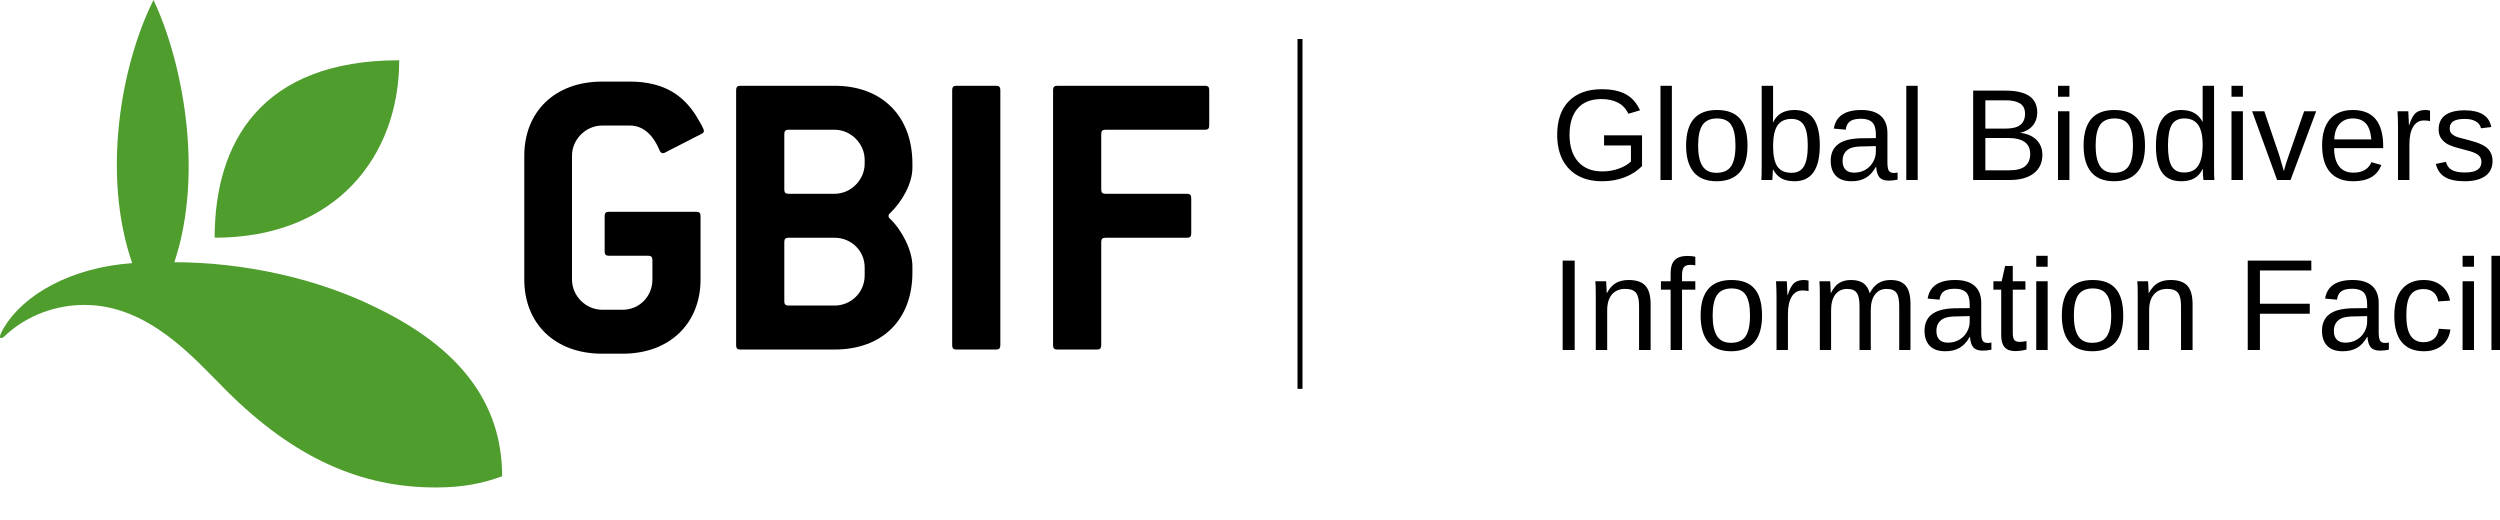
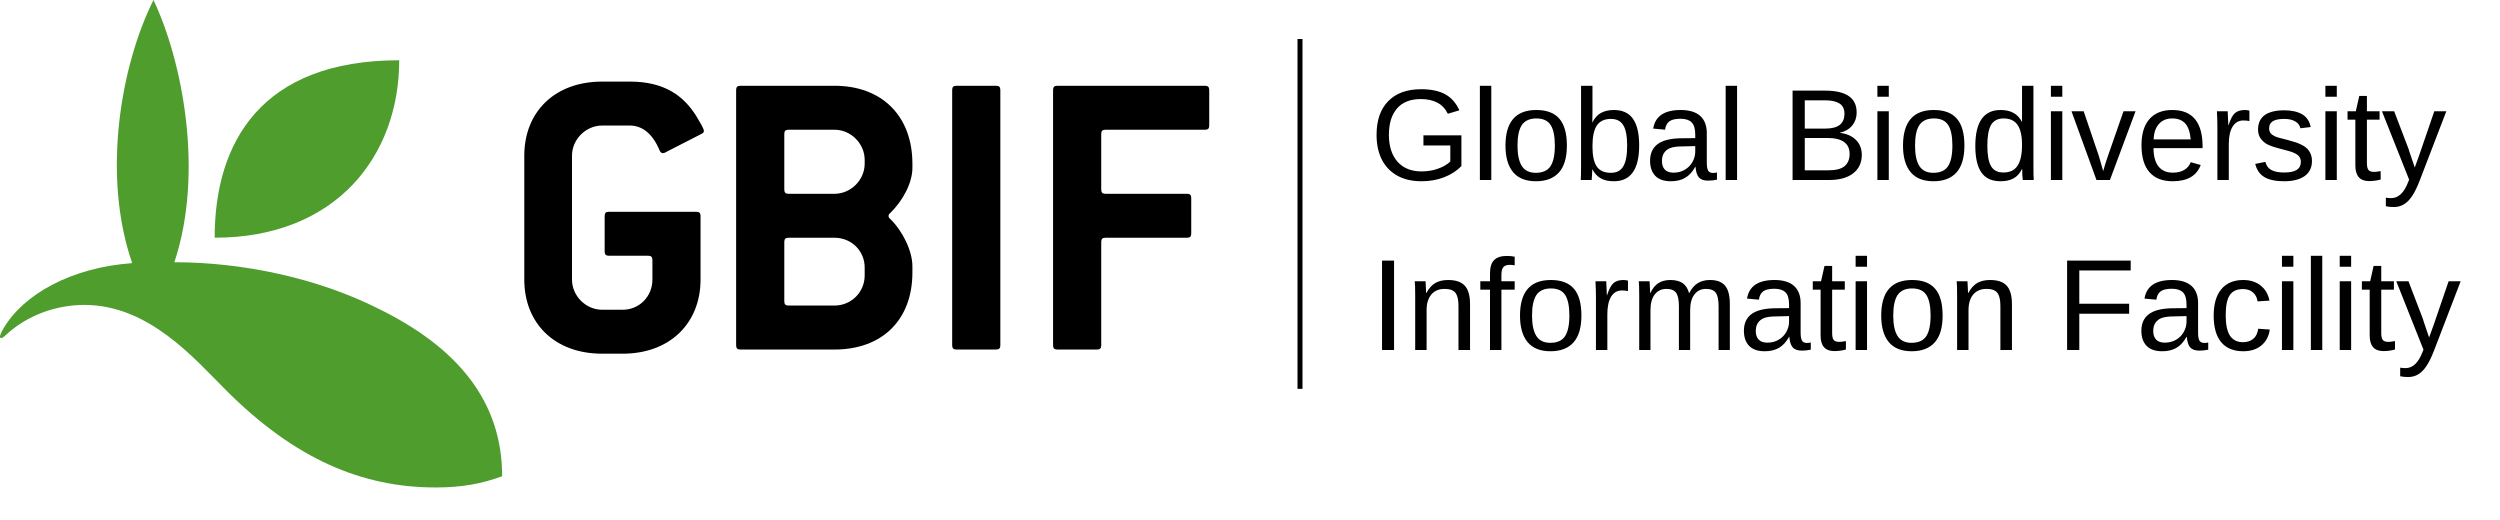
- <svg xmlns="http://www.w3.org/2000/svg" version="1.1" id="full-logo" x="0px" y="0px" width="250px" height="52px" viewBox="0 0 250 52" enable-background="new 0 0 250 52" xml:space="preserve">
+ <svg xmlns="http://www.w3.org/2000/svg" version="1.1" id="full-logo" width="250px" height="52px" viewBox="0 0 250 52" xml:space="preserve">
  <path fill="#4E9D2D" d="M21.466,23.77c0-9.512,4.642-17.744,18.455-17.744C39.921,15.559,33.649,23.77,21.466,23.77" />
  <path fill="#4E9D2D" d="M43.597,48.746c2.587,0,4.575-0.369,6.617-1.121c0-7.527-4.49-12.906-12.423-16.783  c-6.069-3.043-13.542-4.619-20.355-4.619C20.425,17.248,18.246,6.112,15.349,0c-3.21,6.404-5.214,17.382-2.131,26.313  c-6.053,0.44-10.854,3.078-12.885,6.556c-0.152,0.264-0.461,0.83-0.276,0.926c0.146,0.078,0.379-0.158,0.523-0.291  c2.188-2.024,5.083-3.012,7.863-3.012c6.427,0,10.961,5.334,14.166,8.536C29.499,45.917,36.233,48.759,43.597,48.746" />
  <g>
    <path d="M70.14,13.392l-3.35,1.716c-0.168,0.084-0.335,0.209-0.502,0.209c-0.126,0-0.252-0.083-0.336-0.293   c-0.753-1.8-1.843-2.47-2.973-2.47h-2.763c-1.633,0-3.016,1.381-3.016,3.014V27.96c0,1.633,1.383,3.015,3.016,3.015h2.051   c1.675,0,2.974-1.339,2.974-3.015v-1.967c0-0.293-0.126-0.418-0.42-0.418h-3.936c-0.293,0-0.419-0.127-0.419-0.42v-3.559   c0-0.293,0.126-0.418,0.419-0.418h8.751c0.293,0,0.418,0.125,0.418,0.418v6.363c0,4.354-3.057,7.41-7.787,7.41h-2.051   c-4.773,0-7.787-3.056-7.787-7.41V15.569c0-4.354,3.014-7.41,7.787-7.41h2.763c3.476,0,5.358,1.423,6.614,3.391   c0.377,0.628,0.796,1.298,0.796,1.549C70.391,13.225,70.308,13.308,70.14,13.392z" />
    <path d="M83.454,34.953h-9.42c-0.293,0-0.421-0.125-0.421-0.418V8.996c0-0.293,0.128-0.419,0.421-0.419h9.42   c4.771,0,7.787,3.057,7.787,7.788v0.418c0,1.549-1.007,3.349-2.221,4.521c-0.126,0.083-0.167,0.209-0.167,0.293   s0.041,0.209,0.167,0.293c1.214,1.172,2.221,3.182,2.221,4.73v0.629C91.241,31.98,88.226,34.953,83.454,34.953z M86.468,15.988   c0-1.633-1.382-3.015-3.014-3.015h-4.605c-0.293,0-0.419,0.126-0.419,0.419v5.568c0,0.293,0.126,0.419,0.419,0.419h4.605   c1.632,0,3.014-1.382,3.014-3.014V15.988z M86.468,26.748c0-1.674-1.34-2.973-3.014-2.973h-4.605c-0.293,0-0.419,0.125-0.419,0.418   v5.945c0,0.293,0.126,0.418,0.419,0.418h4.605c1.632,0,3.014-1.299,3.014-3.014V26.748z" />
    <path d="M99.614,34.953h-3.977c-0.293,0-0.419-0.125-0.419-0.418V8.996c0-0.293,0.126-0.419,0.419-0.419h3.977   c0.294,0,0.42,0.126,0.42,0.419v25.539C100.033,34.828,99.907,34.953,99.614,34.953z" />
    <path d="M120.506,12.973h-9.964c-0.293,0-0.419,0.126-0.419,0.419v5.568c0,0.293,0.126,0.419,0.419,0.419h8.164   c0.293,0,0.418,0.125,0.418,0.418v3.559c0,0.293-0.125,0.419-0.418,0.419h-8.164c-0.293,0-0.419,0.125-0.419,0.418v10.342   c0,0.293-0.126,0.418-0.419,0.418h-3.978c-0.293,0-0.419-0.125-0.419-0.418V8.996c0-0.293,0.126-0.419,0.419-0.419h14.778   c0.294,0,0.419,0.126,0.419,0.419v3.559C120.925,12.848,120.8,12.973,120.506,12.973z" />
  </g>
  <line stroke="#000000" stroke-width="0.5" x1="130" y1="3.902" x2="130" y2="38.886" />
-   <text x="137" y="18" font-family="Arial" font-size="13">
-     Global Biodiversity
- </text>
-   <text x="137" y="35" font-family="Arial" font-size="13">
-     Information Facility
- </text>
+   <text text-anchor="left" x="137" y="18" font-family="Arial" font-size="13">Global Biodiversity</text>
+   <text text-anchor="left" x="137" y="35" font-family="Arial" font-size="13">Information Facility</text>
</svg>
